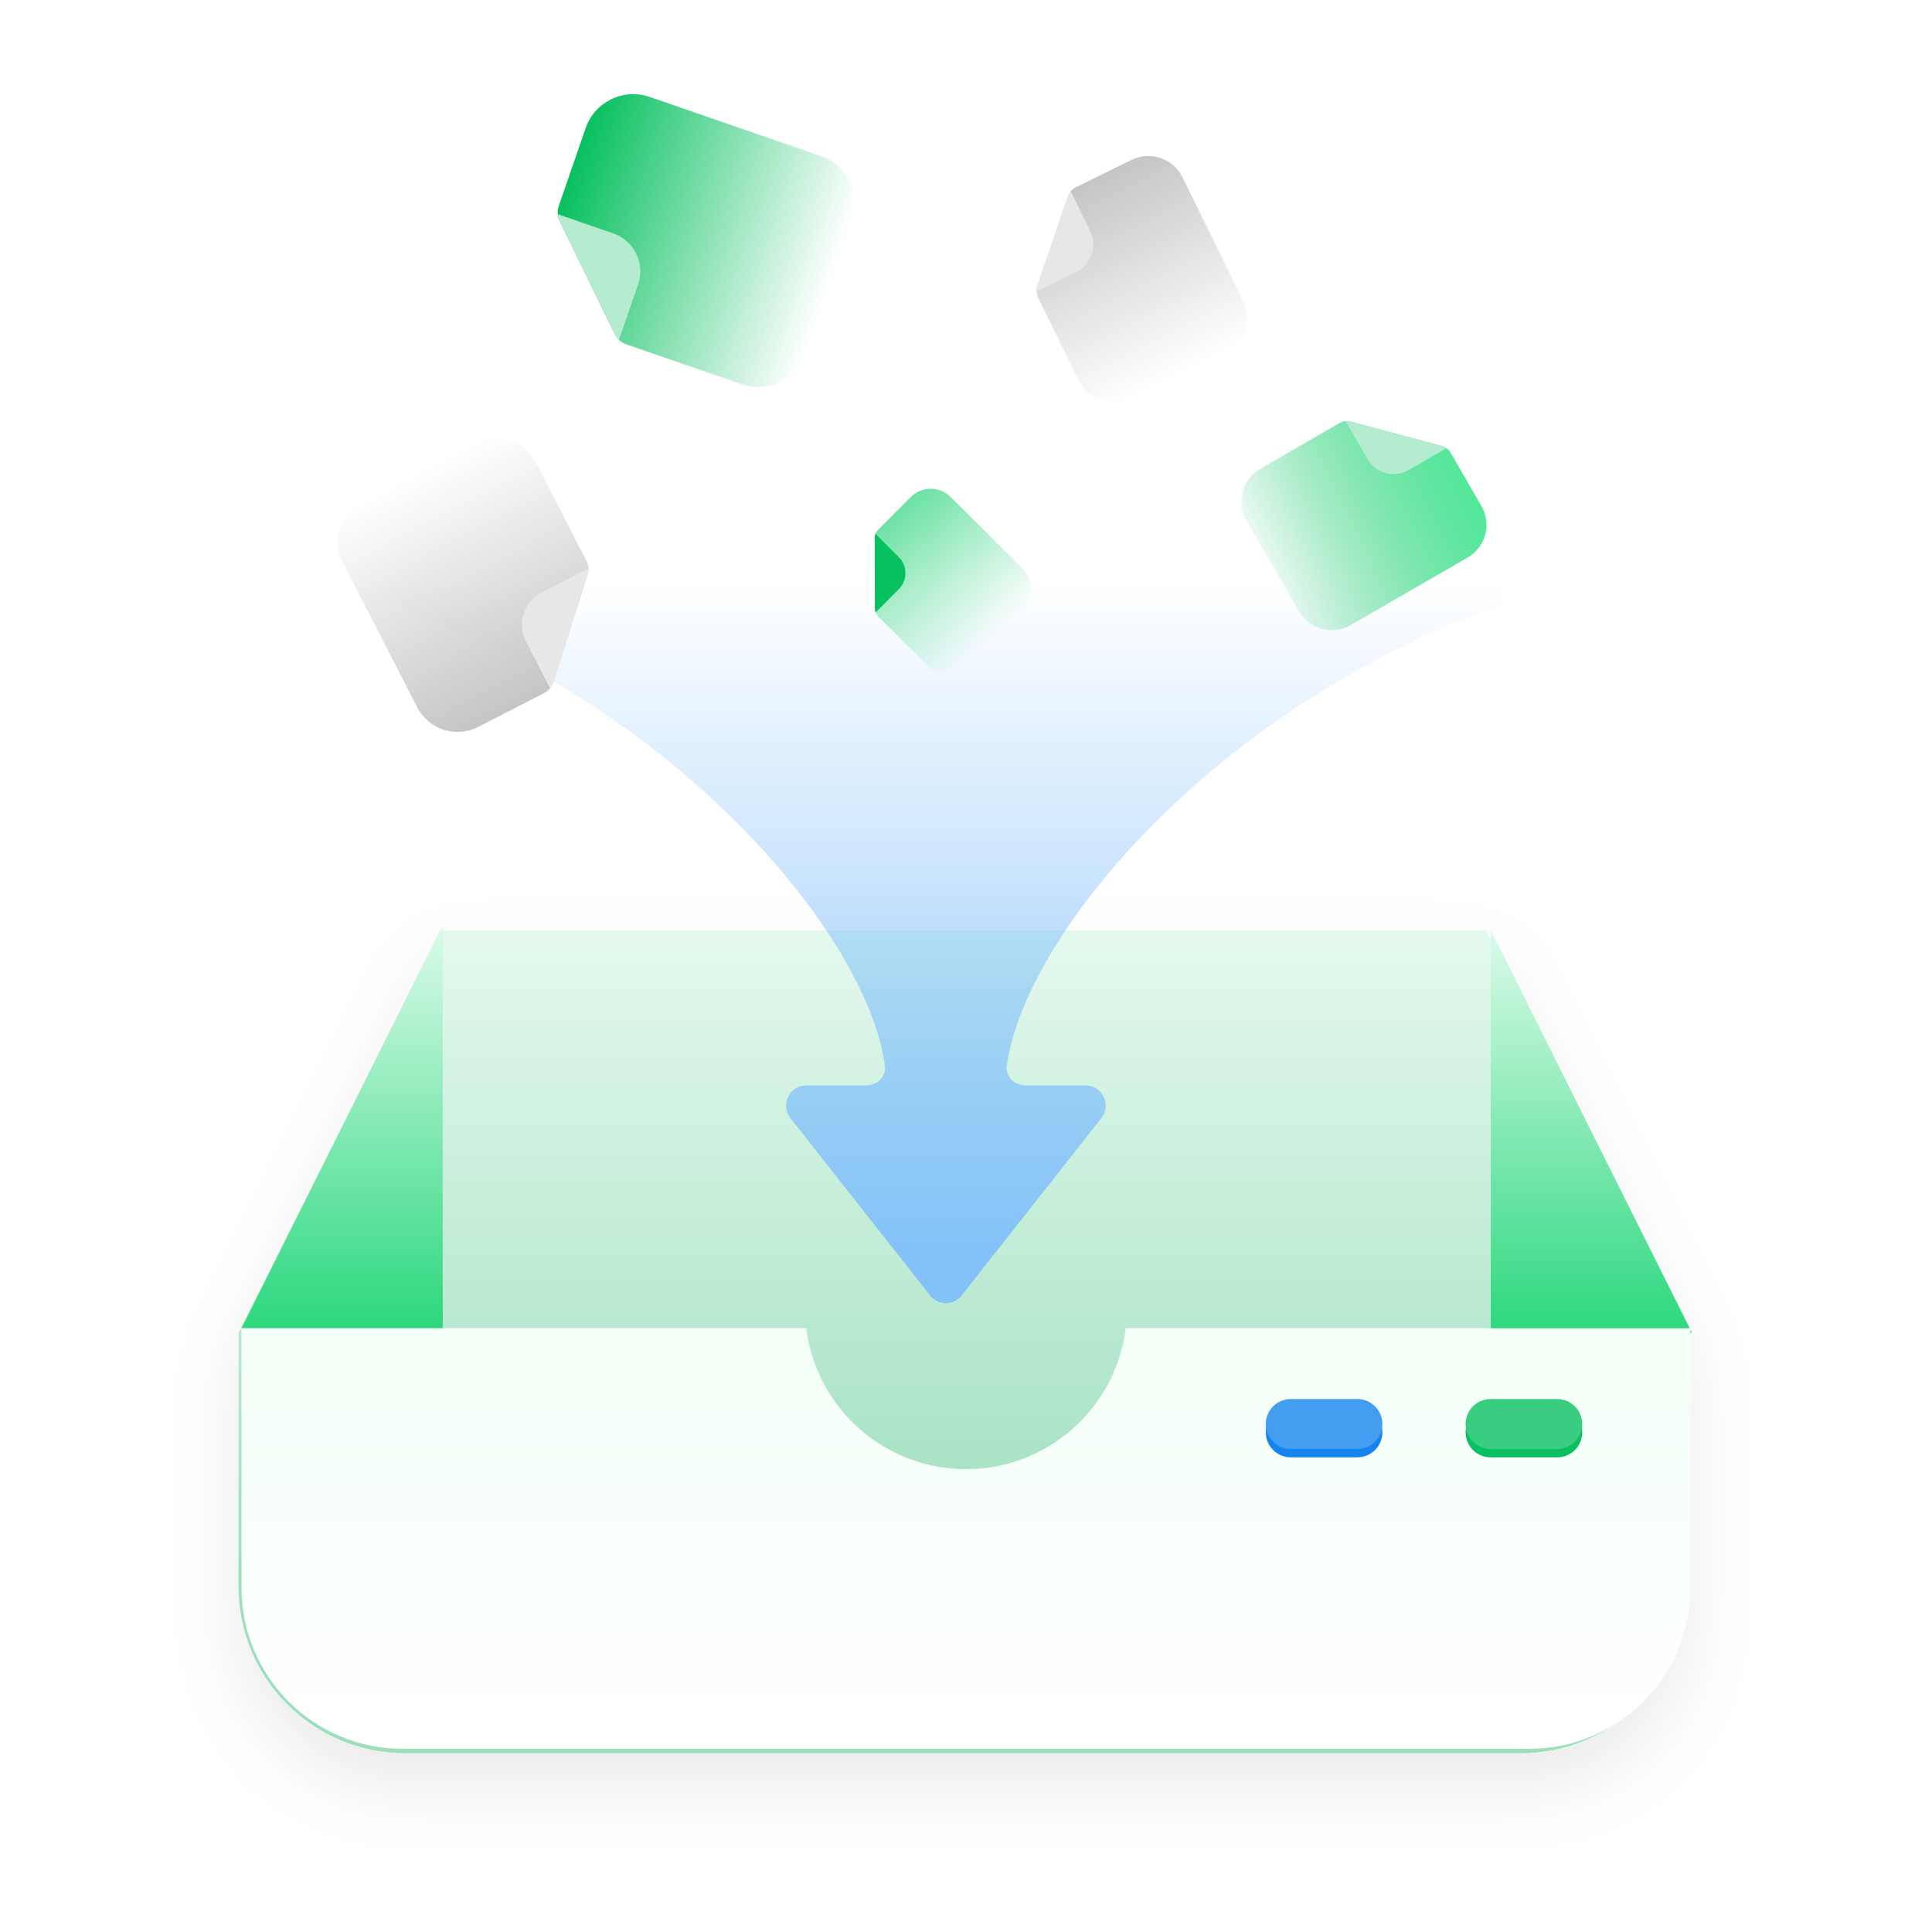
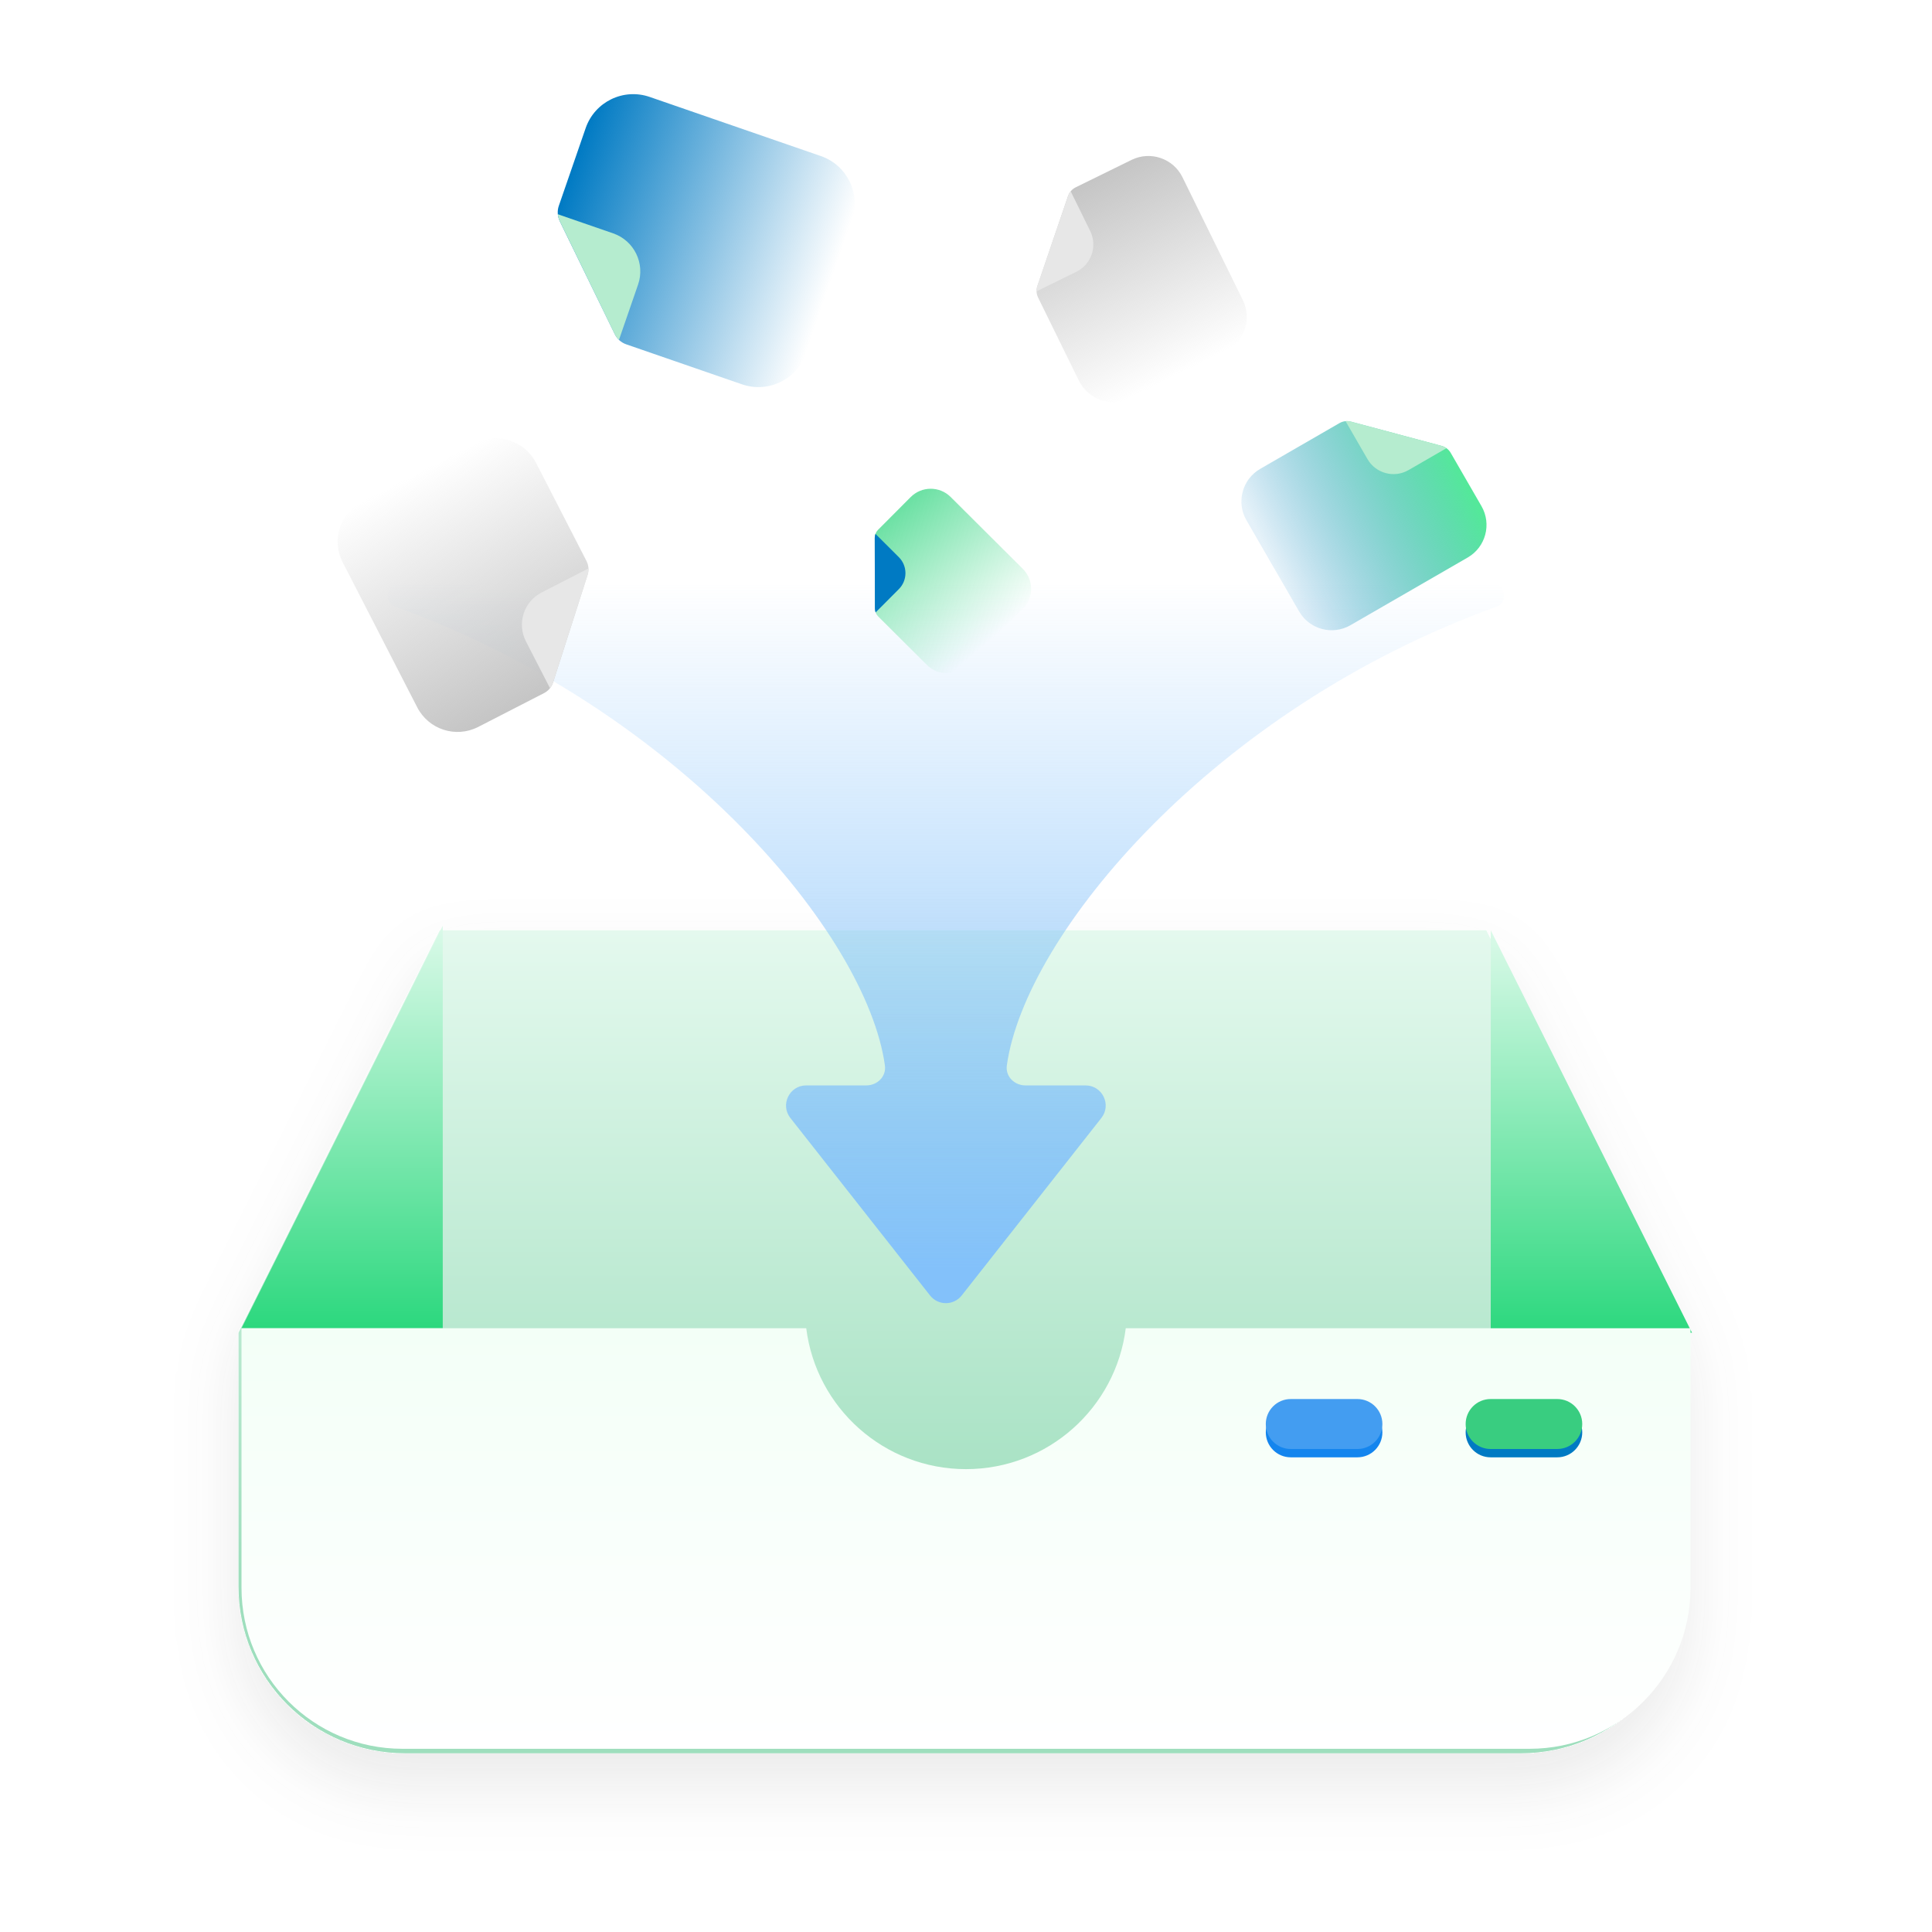
<svg xmlns="http://www.w3.org/2000/svg" width="162" height="162" viewBox="0 0 162 162" fill="none">
  <g filter="url(#filter0_d_6022_51731)">
    <path d="M36.875 78L20 111.75V133.047C20 140.76 26.253 147.013 33.965 147.013H80.75H127.534C135.247 147.013 141.5 140.76 141.5 133.047V111.75L124.625 78H80.75H36.875Z" fill="url(#paint0_linear_6022_51731)" />
  </g>
  <path d="M37.125 111.375V77.625L20.25 111.375H37.125Z" fill="url(#paint1_linear_6022_51731)" />
  <path d="M125 111.75V78L141.875 111.75H125Z" fill="url(#paint2_linear_6022_51731)" />
  <path d="M77.986 108.627L66.274 93.744C65.403 92.636 66.192 91.013 67.6 91.013H72.635C73.567 91.013 74.329 90.263 74.201 89.339C72.675 78.35 56.88 59.435 33.101 50.855C32.173 50.52 32.407 48.938 33.393 48.938H125.232C126.218 48.938 126.452 50.52 125.524 50.855C101.744 59.435 85.95 78.35 84.424 89.339C84.296 90.263 85.058 91.013 85.99 91.013H91.025C92.433 91.013 93.222 92.636 92.351 93.744L80.639 108.627C79.963 109.486 78.662 109.486 77.986 108.627Z" fill="url(#paint3_linear_6022_51731)" />
  <path fill-rule="evenodd" clip-rule="evenodd" d="M67.604 111.375H20.25V133.138C20.25 140.594 26.294 146.638 33.75 146.638H128.25C135.706 146.638 141.75 140.594 141.75 133.138V111.375H94.395C93.565 118.034 87.884 123.188 80.999 123.188C74.115 123.188 68.434 118.034 67.604 111.375Z" fill="url(#paint4_linear_6022_51731)" />
  <path d="M46.937 18.544C46.741 18.141 46.713 17.677 46.859 17.254L49.11 10.738C49.871 8.535 52.273 7.367 54.475 8.127L68.83 13.086C71.033 13.847 72.201 16.249 71.441 18.451L67.584 29.616C66.823 31.819 64.421 32.987 62.219 32.226L52.512 28.873C52.089 28.727 51.741 28.419 51.545 28.017L46.937 18.544Z" fill="url(#paint5_linear_6022_51731)" />
  <mask id="mask0_6022_51731" style="mask-type:alpha" maskUnits="userSpaceOnUse" x="46" y="7" width="26" height="26">
    <path d="M46.937 18.544C46.741 18.141 46.713 17.677 46.859 17.254L49.11 10.738C49.871 8.535 52.273 7.367 54.475 8.127L68.83 13.086C71.033 13.847 72.201 16.249 71.441 18.451L67.584 29.616C66.823 31.819 64.421 32.987 62.219 32.226L52.512 28.873C52.089 28.727 51.741 28.419 51.545 28.017L46.937 18.544Z" fill="#D9D9D9" />
  </mask>
  <g mask="url(#mask0_6022_51731)">
    <path d="M43.876 25.89L46.631 17.915L51.416 19.568C53.178 20.177 54.113 22.098 53.504 23.86L51.851 28.645L43.876 25.89Z" fill="#B5ECCF" />
  </g>
  <path d="M89.557 16.439C89.666 16.118 89.899 15.854 90.203 15.705L94.883 13.407C96.465 12.63 98.377 13.283 99.153 14.864L104.217 25.175C104.993 26.756 104.341 28.668 102.759 29.445L94.74 33.383C93.158 34.16 91.246 33.507 90.469 31.925L87.046 24.953C86.897 24.65 86.874 24.299 86.984 23.979L89.557 16.439Z" fill="url(#paint6_linear_6022_51731)" />
  <mask id="mask1_6022_51731" style="mask-type:alpha" maskUnits="userSpaceOnUse" x="86" y="13" width="19" height="21">
    <path d="M89.557 16.439C89.666 16.118 89.899 15.854 90.203 15.705L94.883 13.407C96.465 12.63 98.377 13.283 99.153 14.864L104.217 25.175C104.993 26.756 104.341 28.668 102.759 29.445L94.74 33.383C93.158 34.16 91.246 33.507 90.469 31.925L87.046 24.953C86.897 24.65 86.874 24.299 86.984 23.979L89.557 16.439Z" fill="#D9D9D9" />
  </mask>
  <g mask="url(#mask1_6022_51731)">
    <path d="M84 18.751L89.728 15.938L91.416 19.375C92.037 20.64 91.515 22.17 90.25 22.791L86.813 24.479L84 18.751Z" fill="#E7E7E7" />
  </g>
  <path d="M46.373 57.229C46.25 57.612 45.98 57.931 45.621 58.116L40.1 60.953C38.234 61.912 35.944 61.177 34.986 59.311L28.735 47.149C27.777 45.284 28.512 42.994 30.378 42.035L39.837 37.174C41.702 36.215 43.992 36.95 44.951 38.816L49.178 47.039C49.362 47.398 49.396 47.815 49.273 48.198L46.373 57.229Z" fill="url(#paint7_linear_6022_51731)" />
  <mask id="mask2_6022_51731" style="mask-type:alpha" maskUnits="userSpaceOnUse" x="28" y="36" width="22" height="26">
    <path d="M46.373 57.229C46.25 57.612 45.98 57.931 45.621 58.116L40.1 60.953C38.234 61.912 35.944 61.177 34.986 59.311L28.735 47.149C27.777 45.284 28.512 42.994 30.378 42.035L39.837 37.174C41.702 36.215 43.992 36.95 44.951 38.816L49.178 47.039C49.362 47.398 49.396 47.815 49.273 48.198L46.373 57.229Z" fill="#D9D9D9" />
  </mask>
  <g mask="url(#mask2_6022_51731)">
    <path d="M52.938 54.356L46.181 57.828L44.098 53.774C43.331 52.282 43.919 50.45 45.411 49.683L49.465 47.599L52.938 54.356Z" fill="#E7E7E7" />
  </g>
  <path d="M120.88 37.389C121.203 37.476 121.479 37.687 121.646 37.977L124.223 42.44C125.093 43.948 124.577 45.877 123.069 46.747L113.238 52.423C111.729 53.294 109.801 52.777 108.93 51.269L104.515 43.623C103.645 42.115 104.161 40.186 105.67 39.315L112.317 35.477C112.607 35.31 112.951 35.265 113.274 35.351L120.88 37.389Z" fill="url(#paint8_linear_6022_51731)" />
  <mask id="mask3_6022_51731" style="mask-type:alpha" maskUnits="userSpaceOnUse" x="104" y="35" width="21" height="18">
    <path d="M120.88 37.389C121.203 37.476 121.479 37.687 121.646 37.977L124.223 42.44C125.093 43.948 124.577 45.877 123.069 46.747L113.238 52.423C111.729 53.294 109.801 52.777 108.93 51.269L104.515 43.623C103.645 42.115 104.161 40.186 105.67 39.315L112.317 35.477C112.607 35.31 112.951 35.265 113.274 35.351L120.88 37.389Z" fill="#D9D9D9" />
  </mask>
  <g mask="url(#mask3_6022_51731)">
    <path d="M118.231 32.063L121.385 37.524L118.108 39.416C116.901 40.113 115.358 39.7 114.662 38.493L112.77 35.216L118.231 32.063Z" fill="#B5ECCF" />
  </g>
  <path d="M73.348 45.098C73.348 44.847 73.447 44.605 73.625 44.427L76.36 41.681C77.285 40.752 78.786 40.749 79.715 41.674L85.764 47.699C86.692 48.624 86.695 50.126 85.771 51.054L81.085 55.759C80.16 56.687 78.658 56.69 77.73 55.766L73.639 51.691C73.461 51.514 73.361 51.273 73.36 51.021L73.348 45.098Z" fill="url(#paint9_linear_6022_51731)" />
  <mask id="mask4_6022_51731" style="mask-type:alpha" maskUnits="userSpaceOnUse" x="73" y="40" width="14" height="17">
    <path d="M73.348 45.098C73.348 44.847 73.447 44.605 73.625 44.427L76.36 41.681C77.285 40.752 78.786 40.749 79.715 41.674L85.764 47.699C86.692 48.624 86.695 50.126 85.771 51.054L81.085 55.759C80.16 56.687 78.658 56.69 77.73 55.766L73.639 51.691C73.461 51.514 73.361 51.273 73.36 51.021L73.348 45.098Z" fill="#D9D9D9" />
  </mask>
  <g mask="url(#mask4_6022_51731)">
-     <path d="M70 48.066L73.347 44.705L75.364 46.714C76.107 47.453 76.109 48.655 75.37 49.397L73.361 51.414L70 48.066Z" fill="#07C05F" />
+     <path d="M70 48.066L73.347 44.705L75.364 46.714C76.107 47.453 76.109 48.655 75.37 49.397L73.361 51.414L70 48.066Z" fill="#007AC3" />
  </g>
  <path d="M106.138 120.103C106.138 118.946 107.076 118.009 108.233 118.009H113.819C114.976 118.009 115.914 118.946 115.914 120.103V120.103C115.914 121.26 114.976 122.198 113.819 122.198H108.233C107.076 122.198 106.138 121.26 106.138 120.103V120.103Z" fill="#1485EE" />
-   <path d="M122.896 120.103C122.896 118.946 123.834 118.009 124.991 118.009H130.578C131.734 118.009 132.672 118.946 132.672 120.103V120.103C132.672 121.26 131.734 122.198 130.578 122.198H124.991C123.834 122.198 122.896 121.26 122.896 120.103V120.103Z" fill="#07C05F" />
+   <path d="M122.896 120.103C122.896 118.946 123.834 118.009 124.991 118.009H130.578C131.734 118.009 132.672 118.946 132.672 120.103V120.103C132.672 121.26 131.734 122.198 130.578 122.198H124.991C123.834 122.198 122.896 121.26 122.896 120.103V120.103Z" fill="#007AC3" />
  <rect x="106.138" y="117.31" width="9.776" height="4.19" rx="2.095" fill="#439DF1" />
  <rect x="122.896" y="117.31" width="9.776" height="4.19" rx="2.095" fill="#39CD80" />
  <defs>
    <filter id="filter0_d_6022_51731" x="14.414" y="75.207" width="132.672" height="80.185" filterUnits="userSpaceOnUse" color-interpolation-filters="sRGB">
      <feFlood flood-opacity="0" result="BackgroundImageFix" />
      <feColorMatrix in="SourceAlpha" type="matrix" values="0 0 0 0 0 0 0 0 0 0 0 0 0 0 0 0 0 0 127 0" result="hardAlpha" />
      <feOffset dy="2.793" />
      <feGaussianBlur stdDeviation="2.793" />
      <feComposite in2="hardAlpha" operator="out" />
      <feColorMatrix type="matrix" values="0 0 0 0 0.193 0 0 0 0 0.193 0 0 0 0 0.193 0 0 0 0.1 0" />
      <feBlend mode="normal" in2="BackgroundImageFix" result="effect1_dropShadow_6022_51731" />
      <feBlend mode="normal" in="SourceGraphic" in2="effect1_dropShadow_6022_51731" result="shape" />
    </filter>
    <linearGradient id="paint0_linear_6022_51731" x1="80.75" y1="78" x2="80.75" y2="132" gradientUnits="userSpaceOnUse">
      <stop stop-color="#E4F9EE" />
      <stop offset="1" stop-color="#9EDEBD" />
    </linearGradient>
    <linearGradient id="paint1_linear_6022_51731" x1="28.688" y1="77.625" x2="28.688" y2="111.375" gradientUnits="userSpaceOnUse">
      <stop stop-color="#DBFAE9" />
      <stop offset="1" stop-color="#2CD87E" />
    </linearGradient>
    <linearGradient id="paint2_linear_6022_51731" x1="133.438" y1="78" x2="133.438" y2="111.75" gradientUnits="userSpaceOnUse">
      <stop stop-color="#DBFAE9" />
      <stop offset="1" stop-color="#2CD87E" />
    </linearGradient>
    <linearGradient id="paint3_linear_6022_51731" x1="79.312" y1="106.312" x2="79.312" y2="48.938" gradientUnits="userSpaceOnUse">
      <stop stop-color="#83C1FA" />
      <stop offset="1" stop-color="#83C1FA" stop-opacity="0" />
    </linearGradient>
    <linearGradient id="paint4_linear_6022_51731" x1="81" y1="111.375" x2="81" y2="146.638" gradientUnits="userSpaceOnUse">
      <stop stop-color="#F3FFF7" />
      <stop offset="1" stop-color="white" />
    </linearGradient>
    <linearGradient id="paint5_linear_6022_51731" x1="47.182" y1="16.32" x2="69.512" y2="24.034" gradientUnits="userSpaceOnUse">
-       <stop stop-color="#07C05F" />
-       <stop offset="1" stop-color="#07C05F" stop-opacity="0" />
+       <stop stop-color="#007AC3" />
+       <stop offset="1" stop-color="#007AC3" stop-opacity="0" />
    </linearGradient>
    <linearGradient id="paint6_linear_6022_51731" x1="90.874" y1="15.376" x2="98.749" y2="31.414" gradientUnits="userSpaceOnUse">
      <stop stop-color="#C5C5C5" />
      <stop offset="1" stop-color="#C5C5C5" stop-opacity="0" />
    </linearGradient>
    <linearGradient id="paint7_linear_6022_51731" x1="44.83" y1="58.523" x2="35.107" y2="39.604" gradientUnits="userSpaceOnUse">
      <stop stop-color="#C5C5C5" />
      <stop offset="1" stop-color="#C5C5C5" stop-opacity="0" />
    </linearGradient>
    <linearGradient id="paint8_linear_6022_51731" x1="121.732" y1="38.126" x2="105.974" y2="45.824" gradientUnits="userSpaceOnUse">
      <stop stop-color="#54E89A" />
-       <stop offset="1" stop-color="#07C05F" stop-opacity="0.1" />
+       <stop offset="1" stop-color="#007AC3" stop-opacity="0.1" />
    </linearGradient>
    <linearGradient id="paint9_linear_6022_51731" x1="73.656" y1="44.395" x2="82.245" y2="54.373" gradientUnits="userSpaceOnUse">
      <stop stop-color="#6EE1A5" />
      <stop offset="1" stop-color="#6EE1A5" stop-opacity="0" />
    </linearGradient>
  </defs>
</svg>
